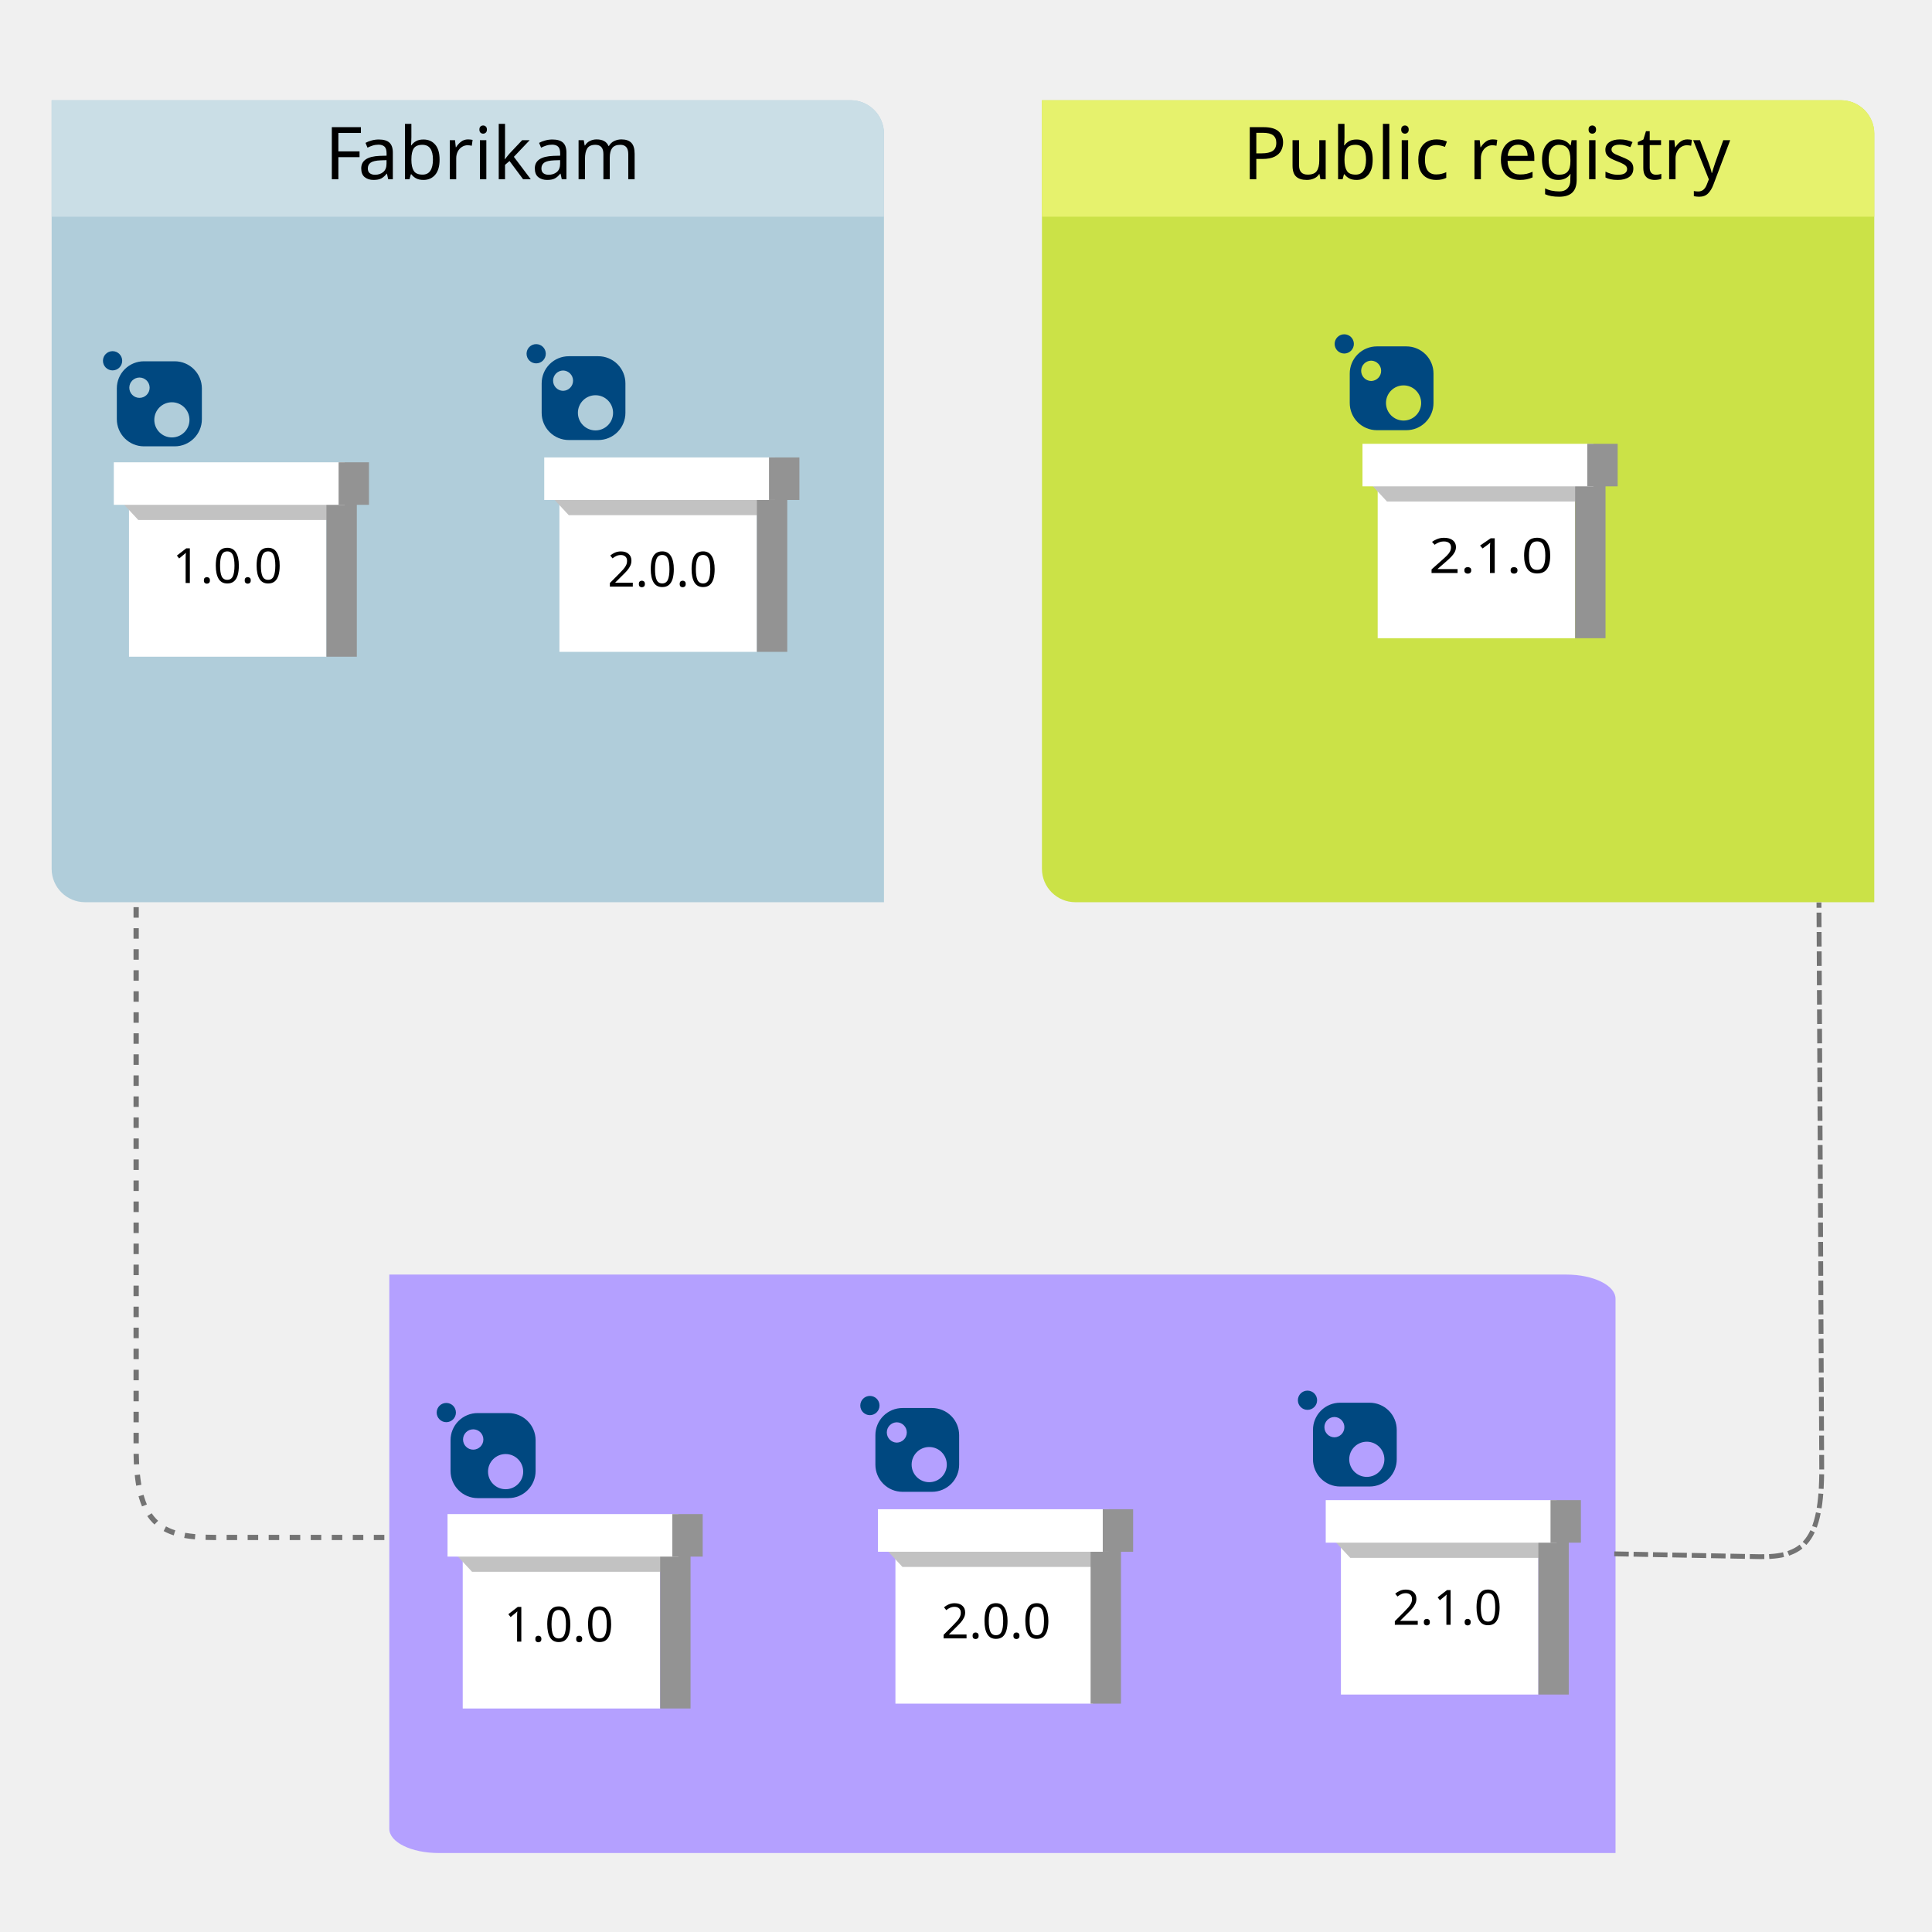
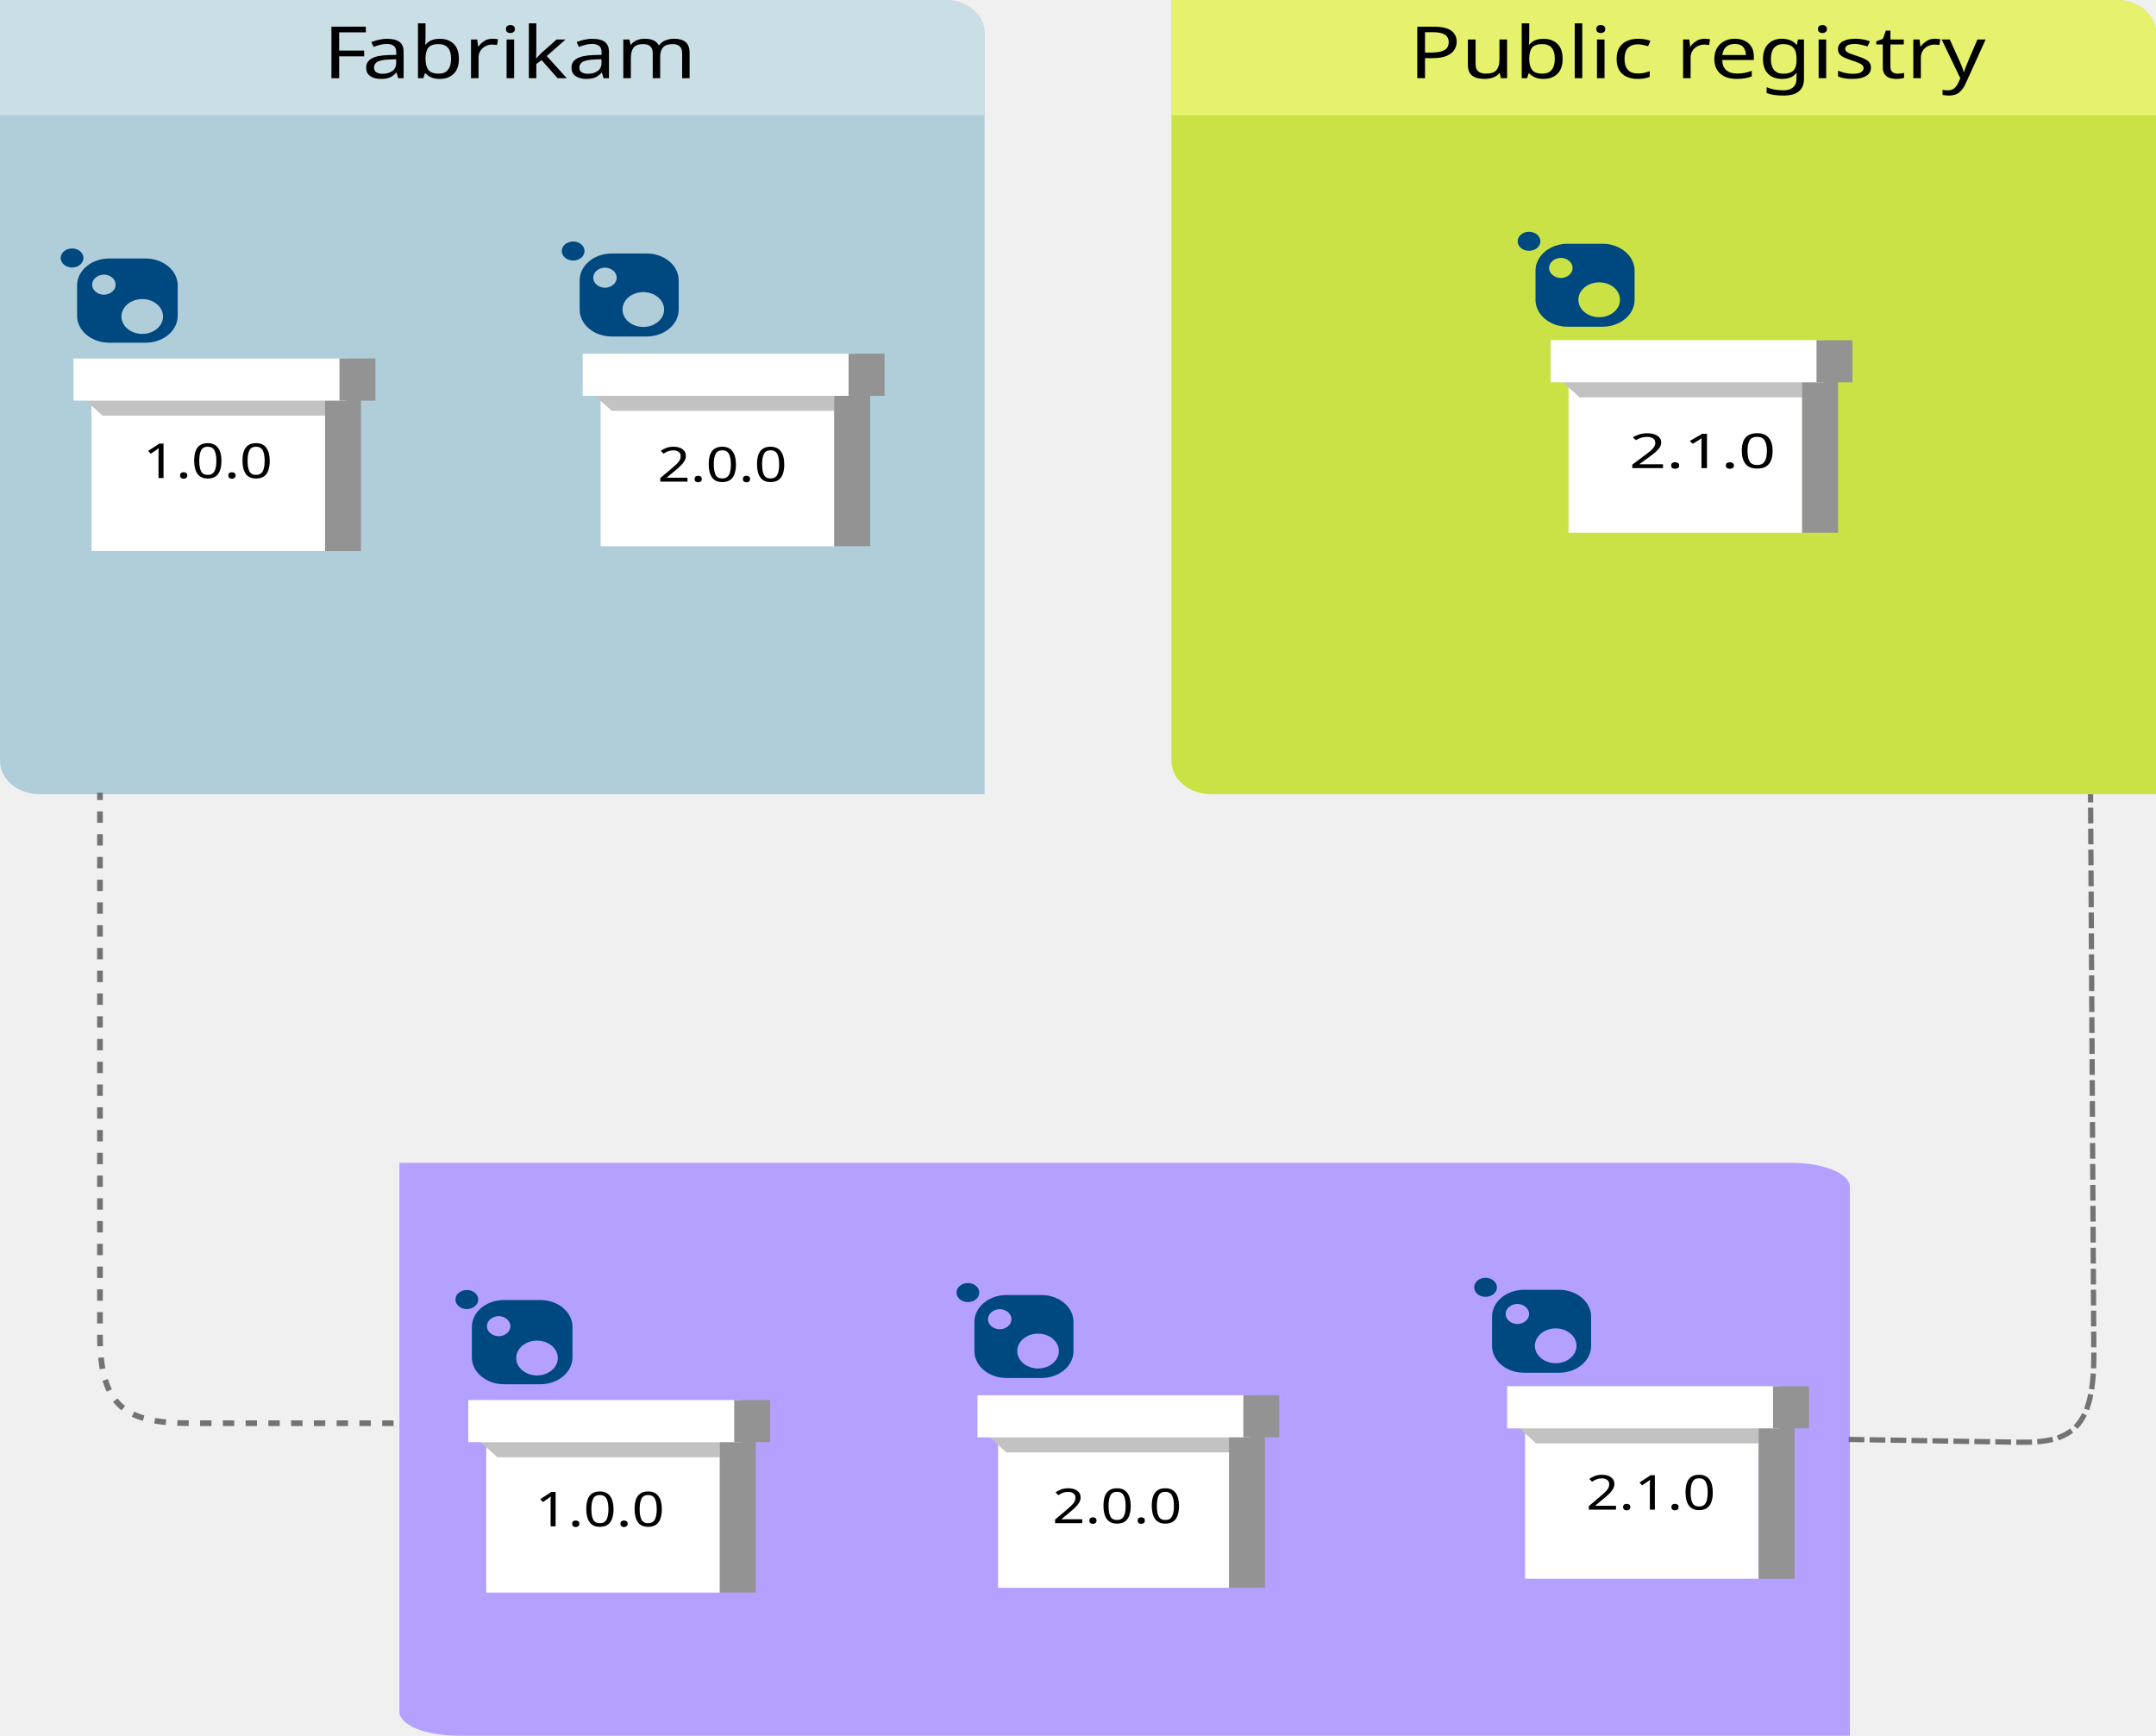
- <svg xmlns="http://www.w3.org/2000/svg" viewBox="0 0 636 636" version="1.1" id="svg5370">
+ <svg xmlns="http://www.w3.org/2000/svg" viewBox="0 0 390.494 314.369" version="1.1" id="svg5370" width="390.494" height="314.369">
  <defs id="defs5374">
-     <marker style="overflow:visible;" id="marker7231" refX="0.0" refY="0.0" orient="auto">
-       <path transform="scale(0.8) rotate(180) translate(12.5,0)" style="fill-rule:evenodd;stroke:#000000;stroke-width:1pt;stroke-opacity:1;fill:#000000;fill-opacity:1" d="M 0.0,0.0 L 5.0,-5.0 L -12.5,0.0 L 5.0,5.0 L 0.0,0.0 z " id="path7229" />
+     <marker style="overflow:visible" id="marker7231" refX="0" refY="0" orient="auto">
+       <path transform="matrix(-0.8,0,0,-0.8,-10,0)" style="fill:#000000;fill-opacity:1;fill-rule:evenodd;stroke:#000000;stroke-width:1pt;stroke-opacity:1" d="M 0,0 5,-5 -12.5,0 5,5 Z" id="path7229" />
    </marker>
-     <marker style="overflow:visible" id="marker7013" refX="0.0" refY="0.0" orient="auto">
-       <path transform="scale(0.4) translate(7.4, 1)" style="fill-rule:evenodd;stroke:#000000;stroke-width:1pt;stroke-opacity:1;fill:#000000;fill-opacity:1" d="M -2.5,-1.0 C -2.5,1.76 -4.74,4.0 -7.5,4.0 C -10.26,4.0 -12.5,1.76 -12.5,-1.0 C -12.5,-3.76 -10.26,-6.0 -7.5,-6.0 C -4.74,-6.0 -2.5,-3.76 -2.5,-1.0 z " id="path7011" />
+     <marker style="overflow:visible" id="marker7013" refX="0" refY="0" orient="auto">
+       <path transform="matrix(0.4,0,0,0.4,2.96,0.4)" style="fill:#000000;fill-opacity:1;fill-rule:evenodd;stroke:#000000;stroke-width:1pt;stroke-opacity:1" d="m -2.5,-1 c 0,2.76 -2.24,5 -5,5 -2.76,0 -5,-2.24 -5,-5 0,-2.76 2.24,-5 5,-5 2.76,0 5,2.24 5,5 z" id="path7011" />
    </marker>
-     <marker style="overflow:visible" id="DotS" refX="0.0" refY="0.0" orient="auto">
-       <path transform="scale(0.2) translate(7.4, 1)" style="fill-rule:evenodd;stroke:#000000;stroke-width:1pt;stroke-opacity:1;fill:#000000;fill-opacity:1" d="M -2.5,-1.0 C -2.5,1.76 -4.74,4.0 -7.5,4.0 C -10.26,4.0 -12.5,1.76 -12.5,-1.0 C -12.5,-3.76 -10.26,-6.0 -7.5,-6.0 C -4.74,-6.0 -2.5,-3.76 -2.5,-1.0 z " id="path6500" />
+     <marker style="overflow:visible" id="DotS" refX="0" refY="0" orient="auto">
+       <path transform="matrix(0.2,0,0,0.2,1.48,0.2)" style="fill:#000000;fill-opacity:1;fill-rule:evenodd;stroke:#000000;stroke-width:1pt;stroke-opacity:1" d="m -2.5,-1 c 0,2.76 -2.24,5 -5,5 -2.76,0 -5,-2.24 -5,-5 0,-2.76 2.24,-5 5,-5 2.76,0 5,2.24 5,5 z" id="path6500" />
    </marker>
    <marker style="overflow:visible" id="DotM-6" refX="0" refY="0" orient="auto">
      <path transform="matrix(0.4,0,0,0.4,2.96,0.4)" style="fill:#000000;fill-opacity:1;fill-rule:evenodd;stroke:#000000;stroke-width:1pt;stroke-opacity:1" d="m -2.5,-1 c 0,2.76 -2.24,5 -5,5 -2.76,0 -5,-2.24 -5,-5 0,-2.76 2.24,-5 5,-5 2.76,0 5,2.24 5,5 z" id="path6497-2" />
    </marker>
    <marker style="overflow:visible" id="Arrow1Lend-1" refX="0" refY="0" orient="auto">
      <path transform="matrix(-0.8,0,0,-0.8,-10,0)" style="fill:#000000;fill-opacity:1;fill-rule:evenodd;stroke:#000000;stroke-width:1pt;stroke-opacity:1" d="M 0,0 5,-5 -12.5,0 5,5 Z" id="path6436-7" />
    </marker>
  </defs>
-   <path d="M343,33H606a11,11,0,0,1,11,11V297a0,0,0,0,1,0,0H354a11,11,0,0,1-11-11V33A0,0,0,0,1,343,33Z" fill="#cbe247" id="path4566" />
-   <path d="M17,33H280a11,11,0,0,1,11,11V297a0,0,0,0,1,0,0H28a11,11,0,0,1-11-11V33A0,0,0,0,1,17,33Z" fill="#b0cdda" id="path4568" />
-   <path d="M291,71.333V44a11,11,0,0,0-11-11H17V71.333Z" fill="#cadee6" id="path4570" />
-   <path d="M617,71.333V44a11,11,0,0,0-11-11H343V71.333Z" fill="#e6f26d" id="path4572" />
-   <text transform="translate(106.906 59)" font-size="24" font-family="SegoeUI, Segoe UI" id="text4578">
-     <tspan letter-spacing="-0.034em" id="tspan4574">F</tspan>
-     <tspan x="10.898" y="0" id="tspan4576">abrikam</tspan>
+   <path d="m 212.168,0 h 171.167 a 7.159,5.993 0 0 1 7.159,5.993 V 143.836 H 219.328 a 7.159,5.993 0 0 1 -7.159,-5.993 z" fill="#cbe247" id="path4566" style="stroke-width:0.595" />
+   <path d="m 0,0 h 171.167 a 7.159,5.993 0 0 1 7.159,5.993 V 143.836 H 7.159 A 7.159,5.993 0 0 1 0,137.843 Z" fill="#b0cdda" id="path4568" style="stroke-width:0.595" />
+   <path d="M 178.326,20.885 V 5.993 A 7.159,5.993 0 0 0 171.167,0 H 0 v 20.885 z" fill="#cadee6" id="path4570" style="stroke-width:0.595" />
+   <path d="M 390.494,20.885 V 5.993 A 7.159,5.993 0 0 0 383.335,0 H 212.168 v 20.885 z" fill="#e6f26d" id="path4572" style="stroke-width:0.595" />
+   <text font-size="14.291px" font-family="SegoeUI, 'Segoe UI'" id="text4578" x="53.537" y="15.482" transform="scale(1.092948,0.9149569)" style="stroke-width:0.595">
+     <tspan letter-spacing="-0.034em" id="tspan4574" style="stroke-width:0.44">F</tspan>
+     <tspan x="60.026" y="15.482" id="tspan4576" style="stroke-width:0.595">abrikam</tspan>
  </text>
-   <text font-size="24" font-family="SegoeUI, Segoe UI" id="text4580" style="font-style:normal;font-variant:normal;font-weight:normal;font-stretch:normal;font-size:24px;font-family:SegoeUI, 'Segoe UI';-inkscape-font-specification:'SegoeUI, Segoe UI, Normal';font-variant-ligatures:normal;font-variant-caps:normal;font-variant-numeric:normal;font-variant-east-asian:normal" x="409.087" y="59">
-     <tspan id="tspan5482" x="409.087" y="59">Public registry</tspan>
+   <text font-size="24" font-family="SegoeUI, Segoe UI" id="text4580" style="font-style:normal;font-variant:normal;font-weight:normal;font-stretch:normal;font-size:14.291px;font-family:SegoeUI, 'Segoe UI';-inkscape-font-specification:'SegoeUI, Segoe UI, Normal';font-variant-ligatures:normal;font-variant-caps:normal;font-variant-numeric:normal;font-variant-east-asian:normal;stroke-width:0.595" x="233.478" y="15.482" transform="scale(1.092948,0.9149569)">
+     <tspan id="tspan5482" x="233.478" y="15.482" style="stroke-width:0.595">Public registry</tspan>
  </text>
-   <path d="m 128.155,419.579 h 387.456 a 16.205,7.964 0 0 1 16.205,7.964 V 610 H 144.361 a 16.205,7.964 0 0 1 -16.205,-7.964 z" fill="#b4a0ff" id="path4600" style="stroke-width:1.033" />
-   <path d="m 297.121,463.507 a 8.932,8.932 0 0 0 -8.949,8.955 v 9.678 a 8.932,8.932 0 0 0 8.949,8.955 h 9.673 a 8.933,8.933 0 0 0 8.95,-8.955 v -9.678 a 8.933,8.933 0 0 0 -8.95,-8.955 z m -1.9,4.7 a 3.347,3.347 0 0 1 0,6.693 v 0 a 3.347,3.347 0 0 1 0,-6.693 z m 10.667,8.14 a 5.789,5.789 0 1 1 -5.786,5.789 5.788,5.788 0 0 1 5.786,-5.789 z m -19.523,-16.821 a 3.166,3.166 0 1 1 -3.165,3.166 3.165,3.165 0 0 1 3.165,-3.166 z" fill="#004880" id="path4820" />
-   <rect x="255" y="229" width="0" height="0" fill="#447995" id="rect4872" />
-   <path d="m 441.172,461.763 a 8.932,8.932 0 0 0 -8.949,8.955 v 9.678 a 8.932,8.932 0 0 0 8.949,8.955 h 9.673 a 8.933,8.933 0 0 0 8.95,-8.955 v -9.678 a 8.933,8.933 0 0 0 -8.95,-8.955 z m -1.9,4.7 a 3.347,3.347 0 0 1 0,6.693 v 0 a 3.347,3.347 0 0 1 0,-6.693 z m 10.667,8.14 a 5.789,5.789 0 1 1 -5.786,5.789 5.788,5.788 0 0 1 5.786,-5.789 z m -19.523,-16.821 a 3.166,3.166 0 1 1 -3.165,3.166 3.165,3.165 0 0 1 3.165,-3.166 z" fill="#004880" id="path5178" />
-   <rect x="294.767" y="504.826" width="65" height="56" fill="#ffffff" id="rect4584-5" />
-   <polygon points="54.499,130 60.069,136 123,136 123,130 " fill="#c2c2c2" id="polygon4586-2" transform="translate(237.0188,379.8259)" />
-   <rect x="359.019" y="504.826" width="10" height="56" fill="#939393" id="rect4588-9" />
-   <rect x="289.019" y="496.826" width="76" height="14" fill="#ffffff" id="rect4590-5" />
-   <rect x="363.019" y="496.826" width="10" height="14" fill="#939393" id="rect4592-7" />
-   <rect x="441.421" y="501.833" width="65" height="56" fill="#ffffff" id="rect4584-5-8" />
-   <polygon points="123,130 54.499,130 60.069,136 123,136 " fill="#c2c2c2" id="polygon4586-2-8" transform="translate(384.4212,376.8329)" />
-   <rect x="506.421" y="501.833" width="10" height="56" fill="#939393" id="rect4588-9-4" />
-   <rect x="436.421" y="493.833" width="76" height="14" fill="#ffffff" id="rect4590-5-7" />
-   <rect x="510.421" y="493.833" width="10" height="14" fill="#939393" id="rect4592-7-7" />
-   <text font-size="16px" font-family="SegoeUI, 'Segoe UI'" id="text5176" x="458.403" y="534.859" style="font-style:normal;font-variant:normal;font-weight:normal;font-stretch:normal;font-size:16px;font-family:SegoeUI, 'Segoe UI';-inkscape-font-specification:'SegoeUI, Segoe UI, Normal';font-variant-ligatures:normal;font-variant-caps:normal;font-variant-numeric:normal;font-variant-east-asian:normal">
-     <tspan id="tspan13394" x="458.403" y="534.859">2.1.0</tspan>
+   <path d="M 72.342,210.621 H 324.508 a 10.547,4.339 0 0 1 10.547,4.339 v 99.409 H 82.889 a 10.547,4.339 0 0 1 -10.547,-4.339 z" fill="#b4a0ff" id="path4600" style="stroke-width:0.615" />
+   <path d="m 182.309,234.555 a 5.813,4.866 0 0 0 -5.824,4.879 v 5.273 a 5.813,4.866 0 0 0 5.824,4.879 h 6.295 a 5.814,4.867 0 0 0 5.825,-4.879 v -5.273 a 5.814,4.867 0 0 0 -5.825,-4.879 z m -1.237,2.561 a 2.178,1.824 0 0 1 0,3.647 v 0 a 2.178,1.824 0 0 1 0,-3.647 z m 6.942,4.435 a 3.768,3.154 0 1 1 -3.766,3.154 3.767,3.154 0 0 1 3.766,-3.154 z m -12.706,-9.165 a 2.061,1.725 0 1 1 -2.06,1.725 2.06,1.724 0 0 1 2.06,-1.725 z" fill="#004880" id="path4820" style="stroke-width:0.595" />
+   <rect x="154.896" y="106.788" width="0" height="0" fill="#447995" id="rect4872" style="stroke-width:0.595" />
+   <path d="m 276.061,233.605 a 5.813,4.866 0 0 0 -5.824,4.879 v 5.273 a 5.813,4.866 0 0 0 5.824,4.879 h 6.295 a 5.814,4.867 0 0 0 5.825,-4.879 v -5.273 a 5.814,4.867 0 0 0 -5.825,-4.879 z m -1.237,2.561 a 2.178,1.824 0 0 1 0,3.647 v 0 a 2.178,1.824 0 0 1 0,-3.647 z m 6.942,4.435 a 3.768,3.154 0 1 1 -3.766,3.154 3.767,3.154 0 0 1 3.766,-3.154 z m -12.706,-9.165 a 2.061,1.725 0 1 1 -2.06,1.725 2.06,1.724 0 0 1 2.06,-1.725 z" fill="#004880" id="path5178" style="stroke-width:0.595" />
+   <rect x="180.777" y="257.067" width="42.304" height="30.511" fill="#ffffff" id="rect4584-5" style="stroke-width:0.595" />
+   <polygon points="60.069,136 123,136 123,130 54.499,130 " fill="#c2c2c2" id="polygon4586-2" transform="matrix(0.6508235,0,0,0.5448343,143.1934,188.9626)" />
+   <rect x="222.594" y="257.067" width="6.508" height="30.511" fill="#939393" id="rect4588-9" style="stroke-width:0.595" />
+   <rect x="177.036" y="252.708" width="49.463" height="7.628" fill="#ffffff" id="rect4590-5" style="stroke-width:0.595" />
+   <rect x="225.197" y="252.708" width="6.508" height="7.628" fill="#939393" id="rect4592-7" style="stroke-width:0.595" />
+   <rect x="276.223" y="255.436" width="42.304" height="30.511" fill="#ffffff" id="rect4584-5-8" style="stroke-width:0.595" />
+   <polygon points="54.499,130 60.069,136 123,136 123,130 " fill="#c2c2c2" id="polygon4586-2-8" transform="matrix(0.6508235,0,0,0.5448343,239.1264,187.332)" />
+   <rect x="318.527" y="255.436" width="6.508" height="30.511" fill="#939393" id="rect4588-9-4" style="stroke-width:0.595" />
+   <rect x="272.969" y="251.078" width="49.463" height="7.628" fill="#ffffff" id="rect4590-5-7" style="stroke-width:0.595" />
+   <rect x="321.13" y="251.078" width="6.508" height="7.628" fill="#939393" id="rect4592-7-7" style="stroke-width:0.595" />
+   <text font-size="16px" font-family="SegoeUI, 'Segoe UI'" id="text5176" x="262.845" y="298.844" style="font-style:normal;font-variant:normal;font-weight:normal;font-stretch:normal;font-size:9.528px;font-family:SegoeUI, 'Segoe UI';-inkscape-font-specification:'SegoeUI, Segoe UI, Normal';font-variant-ligatures:normal;font-variant-caps:normal;font-variant-numeric:normal;font-variant-east-asian:normal;stroke-width:0.595" transform="scale(1.092948,0.9149569)">
+     <tspan id="tspan13394" x="262.845" y="298.844" style="stroke-width:0.595">2.1.0</tspan>
  </text>
-   <text font-size="16px" font-family="SegoeUI, 'Segoe UI'" id="text4644" x="309.862" y="539.341" style="-inkscape-font-specification:'SegoeUI, Segoe UI, Normal';font-family:SegoeUI, 'Segoe UI';font-weight:normal;font-style:normal;font-stretch:normal;font-variant:normal;font-size:16px;font-variant-ligatures:normal;font-variant-caps:normal;font-variant-numeric:normal;font-variant-east-asian:normal;">
-     <tspan id="tspan13392">2.0.0</tspan>
+   <text font-size="16px" font-family="SegoeUI, 'Segoe UI'" id="text4644" x="174.392" y="301.514" style="font-style:normal;font-variant:normal;font-weight:normal;font-stretch:normal;font-size:9.528px;font-family:SegoeUI, 'Segoe UI';-inkscape-font-specification:'SegoeUI, Segoe UI, Normal';font-variant-ligatures:normal;font-variant-caps:normal;font-variant-numeric:normal;font-variant-east-asian:normal;stroke-width:0.595" transform="scale(1.092948,0.9149569)">
+     <tspan id="tspan13392" x="174.392" y="301.514" style="stroke-width:0.595">2.0.0</tspan>
  </text>
-   <path d="m 148.318,474.087 v 10.135 a 8.95,8.95 0 0 0 8.95,8.95 h 10.1 a 8.95,8.95 0 0 0 8.95,-8.95 v -10.095 a 8.955,8.955 0 0 0 -8.955,-8.955 h -10.095 a 8.917,8.917 0 0 0 -8.95,8.915 z m 7.458,-3.565 a 3.347,3.347 0 0 1 0,6.694 v 0 a 3.347,3.347 0 0 1 0,-6.694 z m 10.667,8.141 a 5.789,5.789 0 1 1 -5.786,5.789 5.788,5.788 0 0 1 5.786,-5.789 z m -19.525,-16.824 a 3.166,3.166 0 1 1 -3.165,3.165 3.164,3.164 0 0 1 3.165,-3.165 z" fill="#004880" id="path4598" />
-   <rect x="152.325" y="506.424" width="65" height="56" fill="#ffffff" id="rect4584" />
-   <polygon points="54.499,130 60.069,136 123,136 123,130 " fill="#c2c2c2" id="polygon4586" transform="translate(95.32472,381.4235)" />
-   <rect x="217.325" y="506.424" width="10" height="56" fill="#939393" id="rect4588" />
-   <rect x="147.325" y="498.424" width="76" height="14" fill="#ffffff" id="rect4590" />
-   <rect x="221.325" y="498.424" width="10" height="14" fill="#939393" id="rect4592" />
-   <text font-size="16px" font-family="SegoeUI, 'Segoe UI'" id="text4596" x="165.926" y="540.409" style="font-style:normal;font-variant:normal;font-weight:normal;font-stretch:normal;font-size:16px;font-family:SegoeUI, 'Segoe UI';-inkscape-font-specification:'SegoeUI, Segoe UI, Normal';font-variant-ligatures:normal;font-variant-caps:normal;font-variant-numeric:normal;font-variant-east-asian:normal">
-     <tspan id="tspan13390" x="165.926" y="540.409">1.0.0</tspan>
+   <path d="m 85.465,240.319 v 5.522 a 5.825,4.876 0 0 0 5.825,4.876 h 6.573 a 5.825,4.876 0 0 0 5.825,-4.876 v -5.5 a 5.828,4.879 0 0 0 -5.828,-4.879 h -6.57 a 5.803,4.858 0 0 0 -5.825,4.857 z m 4.854,-1.942 a 2.178,1.824 0 0 1 0,3.647 v 0 a 2.178,1.824 0 0 1 0,-3.647 z m 6.942,4.436 a 3.768,3.154 0 1 1 -3.766,3.154 3.767,3.154 0 0 1 3.766,-3.154 z m -12.707,-9.166 a 2.061,1.725 0 1 1 -2.06,1.724 2.059,1.724 0 0 1 2.06,-1.724 z" fill="#004880" id="path4598" style="stroke-width:0.595" />
+   <rect x="88.073" y="257.937" width="42.304" height="30.511" fill="#ffffff" id="rect4584" style="stroke-width:0.595" />
+   <polygon points="60.069,136 123,136 123,130 54.499,130 " fill="#c2c2c2" id="polygon4586" transform="matrix(0.6508235,0,0,0.5448343,50.97557,189.8331)" />
+   <rect x="130.376" y="257.937" width="6.508" height="30.511" fill="#939393" id="rect4588" style="stroke-width:0.595" />
+   <rect x="84.818" y="253.579" width="49.463" height="7.628" fill="#ffffff" id="rect4590" style="stroke-width:0.595" />
+   <rect x="132.979" y="253.579" width="6.508" height="7.628" fill="#939393" id="rect4592" style="stroke-width:0.595" />
+   <text font-size="16px" font-family="SegoeUI, 'Segoe UI'" id="text4596" x="88.682" y="302.15" style="font-style:normal;font-variant:normal;font-weight:normal;font-stretch:normal;font-size:9.528px;font-family:SegoeUI, 'Segoe UI';-inkscape-font-specification:'SegoeUI, Segoe UI, Normal';font-variant-ligatures:normal;font-variant-caps:normal;font-variant-numeric:normal;font-variant-east-asian:normal;stroke-width:0.595" transform="scale(1.092948,0.9149569)">
+     <tspan id="tspan13390" x="88.682" y="302.15" style="stroke-width:0.595">1.0.0</tspan>
  </text>
-   <path d="m 187.26,117.267 a 8.932,8.932 0 0 0 -8.949,8.955 v 9.678 a 8.932,8.932 0 0 0 8.949,8.955 h 9.673 a 8.933,8.933 0 0 0 8.95,-8.955 v -9.678 a 8.933,8.933 0 0 0 -8.95,-8.955 z m -1.9,4.7 a 3.347,3.347 0 0 1 0,6.693 v 0 a 3.347,3.347 0 0 1 0,-6.693 z m 10.667,8.14 a 5.789,5.789 0 1 1 -5.786,5.789 5.788,5.788 0 0 1 5.786,-5.789 z m -19.523,-16.821 a 3.166,3.166 0 1 1 -3.165,3.166 3.165,3.165 0 0 1 3.165,-3.166 z" fill="#004880" id="path4820-0" />
-   <path d="m 453.274,114.027 a 8.932,8.932 0 0 0 -8.949,8.955 v 9.678 a 8.932,8.932 0 0 0 8.949,8.955 h 9.673 a 8.933,8.933 0 0 0 8.95,-8.955 v -9.678 a 8.933,8.933 0 0 0 -8.95,-8.955 z m -1.9,4.7 a 3.347,3.347 0 0 1 0,6.693 v 0 a 3.347,3.347 0 0 1 0,-6.693 z m 10.667,8.14 a 5.789,5.789 0 1 1 -5.786,5.789 5.788,5.788 0 0 1 5.786,-5.789 z m -19.523,-16.821 a 3.166,3.166 0 1 1 -3.165,3.166 3.165,3.165 0 0 1 3.165,-3.166 z" fill="#004880" id="path5178-0" />
-   <rect x="184.158" y="158.586" width="65" height="56" fill="#ffffff" id="rect4584-5-2" />
-   <polygon points="123,130 54.499,130 60.069,136 123,136 " fill="#c2c2c2" id="polygon4586-2-1" transform="translate(127.1578,33.58645)" />
-   <rect x="249.158" y="158.586" width="10" height="56" fill="#939393" id="rect4588-9-3" />
-   <rect x="179.158" y="150.586" width="76" height="14" fill="#ffffff" id="rect4590-5-9" />
-   <rect x="253.158" y="150.586" width="10" height="14" fill="#939393" id="rect4592-7-1" />
-   <rect x="453.523" y="154.097" width="65" height="56" fill="#ffffff" id="rect4584-5-8-7" />
-   <polygon points="54.499,130 60.069,136 123,136 123,130 " fill="#c2c2c2" id="polygon4586-2-8-1" transform="translate(396.5225,29.09704)" />
-   <rect x="518.522" y="154.097" width="10" height="56" fill="#939393" id="rect4588-9-4-5" />
-   <rect x="448.523" y="146.097" width="76" height="14" fill="#ffffff" id="rect4590-5-7-5" />
-   <rect x="522.522" y="146.097" width="10" height="14" fill="#939393" id="rect4592-7-7-6" />
-   <text font-size="16px" font-family="SegoeUI, 'Segoe UI'" id="text5176-0" x="441.953" y="200.756" style="font-style:normal;font-variant:normal;font-weight:normal;font-stretch:normal;font-size:17.03px;font-family:SegoeUI, 'Segoe UI';-inkscape-font-specification:'SegoeUI, Segoe UI, Normal';font-variant-ligatures:normal;font-variant-caps:normal;font-variant-numeric:normal;font-variant-east-asian:normal;stroke-width:1.064" transform="scale(1.064347,0.9395429)">
-     <tspan id="tspan13384" x="441.953" y="200.756">2.1.0</tspan>
+   <path d="m 110.809,45.912 a 5.813,4.866 0 0 0 -5.824,4.879 v 5.273 a 5.813,4.866 0 0 0 5.824,4.879 h 6.295 a 5.814,4.867 0 0 0 5.825,-4.879 V 50.791 A 5.814,4.867 0 0 0 117.104,45.912 Z m -1.237,2.561 a 2.178,1.824 0 0 1 0,3.647 v 0 a 2.178,1.824 0 0 1 0,-3.647 z m 6.942,4.435 a 3.768,3.154 0 1 1 -3.766,3.154 3.767,3.154 0 0 1 3.766,-3.154 z m -12.706,-9.165 a 2.061,1.725 0 1 1 -2.06,1.725 2.06,1.724 0 0 1 2.06,-1.725 z" fill="#004880" id="path4820-0" style="stroke-width:0.595" />
+   <path d="m 283.937,44.147 a 5.813,4.866 0 0 0 -5.824,4.879 v 5.273 a 5.813,4.866 0 0 0 5.824,4.879 h 6.295 a 5.814,4.867 0 0 0 5.825,-4.879 v -5.273 a 5.814,4.867 0 0 0 -5.825,-4.879 z m -1.237,2.561 a 2.178,1.824 0 0 1 0,3.647 v 0 a 2.178,1.824 0 0 1 0,-3.647 z m 6.942,4.435 a 3.768,3.154 0 1 1 -3.766,3.154 3.767,3.154 0 0 1 3.766,-3.154 z m -12.706,-9.165 a 2.061,1.725 0 1 1 -2.06,1.725 2.06,1.724 0 0 1 2.06,-1.725 z" fill="#004880" id="path5178-0" style="stroke-width:0.595" />
+   <rect x="108.79" y="68.424" width="42.304" height="30.511" fill="#ffffff" id="rect4584-5-2" style="stroke-width:0.595" />
+   <polygon points="54.499,130 60.069,136 123,136 123,130 " fill="#c2c2c2" id="polygon4586-2-1" transform="matrix(0.6508235,0,0,0.5448343,71.69328,0.3195203)" />
+   <rect x="151.094" y="68.424" width="6.508" height="30.511" fill="#939393" id="rect4588-9-3" style="stroke-width:0.595" />
+   <rect x="105.536" y="64.065" width="49.463" height="7.628" fill="#ffffff" id="rect4590-5-9" style="stroke-width:0.595" />
+   <rect x="153.697" y="64.065" width="6.508" height="7.628" fill="#939393" id="rect4592-7-1" style="stroke-width:0.595" />
+   <rect x="284.099" y="65.978" width="42.304" height="30.511" fill="#ffffff" id="rect4584-5-8-7" style="stroke-width:0.595" />
+   <polygon points="60.069,136 123,136 123,130 54.499,130 " fill="#c2c2c2" id="polygon4586-2-8-1" transform="matrix(0.6508235,0,0,0.5448343,247.0022,-2.126465)" />
+   <rect x="326.403" y="65.978" width="6.508" height="30.511" fill="#939393" id="rect4588-9-4-5" style="stroke-width:0.595" />
+   <rect x="280.845" y="61.619" width="49.463" height="7.628" fill="#ffffff" id="rect4590-5-7-5" style="stroke-width:0.595" />
+   <rect x="329.006" y="61.619" width="6.508" height="7.628" fill="#939393" id="rect4592-7-7-6" style="stroke-width:0.595" />
+   <text font-size="16px" font-family="SegoeUI, 'Segoe UI'" id="text5176-0" x="253.661" y="98.63" style="font-style:normal;font-variant:normal;font-weight:normal;font-stretch:normal;font-size:10.141px;font-family:SegoeUI, 'Segoe UI';-inkscape-font-specification:'SegoeUI, Segoe UI, Normal';font-variant-ligatures:normal;font-variant-caps:normal;font-variant-numeric:normal;font-variant-east-asian:normal;stroke-width:0.634" transform="scale(1.163276,0.8596412)">
+     <tspan id="tspan13384" x="253.661" y="98.63" style="stroke-width:0.634">2.1.0</tspan>
  </text>
-   <text font-size="16px" font-family="SegoeUI, 'Segoe UI'" id="text4644-2" x="200.001" y="193.101" style="-inkscape-font-specification:'SegoeUI, Segoe UI, Normal';font-family:SegoeUI, 'Segoe UI';font-weight:normal;font-style:normal;font-stretch:normal;font-variant:normal;font-size:16px;font-variant-ligatures:normal;font-variant-caps:normal;font-variant-numeric:normal;font-variant-east-asian:normal;">
-     <tspan id="tspan13386">2.0.0</tspan>
+   <text font-size="16px" font-family="SegoeUI, 'Segoe UI'" id="text4644-2" x="108.973" y="95.336" style="font-style:normal;font-variant:normal;font-weight:normal;font-stretch:normal;font-size:9.528px;font-family:SegoeUI, 'Segoe UI';-inkscape-font-specification:'SegoeUI, Segoe UI, Normal';font-variant-ligatures:normal;font-variant-caps:normal;font-variant-numeric:normal;font-variant-east-asian:normal;stroke-width:0.595" transform="scale(1.092948,0.9149569)">
+     <tspan id="tspan13386" x="108.973" y="95.336" style="stroke-width:0.595">2.0.0</tspan>
  </text>
-   <path d="m 38.457,127.847 v 10.135 a 8.95,8.95 0 0 0 8.95,8.95 h 10.1 a 8.95,8.95 0 0 0 8.95,-8.95 v -10.095 a 8.955,8.955 0 0 0 -8.955,-8.955 h -10.095 a 8.917,8.917 0 0 0 -8.95,8.915 z m 7.458,-3.565 a 3.347,3.347 0 0 1 0,6.694 v 0 a 3.347,3.347 0 0 1 0,-6.694 z m 10.667,8.141 a 5.789,5.789 0 1 1 -5.786,5.789 5.788,5.788 0 0 1 5.786,-5.789 z m -19.525,-16.824 a 3.166,3.166 0 1 1 -3.165,3.165 3.164,3.164 0 0 1 3.165,-3.165 z" fill="#004880" id="path4598-4" />
-   <rect x="42.464" y="160.184" width="65" height="56" fill="#ffffff" id="rect4584-9" />
-   <polygon points="123,130 54.499,130 60.069,136 123,136 " fill="#c2c2c2" id="polygon4586-3" transform="translate(-14.53633,35.1841)" />
-   <rect x="107.464" y="160.184" width="10" height="56" fill="#939393" id="rect4588-3" />
-   <rect x="37.464" y="152.184" width="76" height="14" fill="#ffffff" id="rect4590-8" />
-   <rect x="111.464" y="152.184" width="10" height="14" fill="#939393" id="rect4592-5" />
-   <text font-size="16px" font-family="SegoeUI, 'Segoe UI'" id="text4596-1" x="56.813" y="191.925" style="font-style:normal;font-variant:normal;font-weight:normal;font-stretch:normal;font-size:16px;font-family:SegoeUI, 'Segoe UI';-inkscape-font-specification:'SegoeUI, Segoe UI, Normal';font-variant-ligatures:normal;font-variant-caps:normal;font-variant-numeric:normal;font-variant-east-asian:normal">
-     <tspan id="tspan13388" x="56.813" y="191.925">1.0.0</tspan>
+   <path d="m 13.964,51.676 v 5.522 a 5.825,4.876 0 0 0 5.825,4.876 h 6.573 a 5.825,4.876 0 0 0 5.825,-4.876 V 51.698 A 5.828,4.879 0 0 0 26.359,46.819 H 19.789 a 5.803,4.858 0 0 0 -5.825,4.857 z m 4.854,-1.942 a 2.178,1.824 0 0 1 0,3.647 v 0 a 2.178,1.824 0 0 1 0,-3.647 z m 6.942,4.435 a 3.768,3.154 0 1 1 -3.766,3.154 3.767,3.154 0 0 1 3.766,-3.154 z m -12.707,-9.166 a 2.061,1.725 0 1 1 -2.06,1.724 2.059,1.724 0 0 1 2.06,-1.724 z" fill="#004880" id="path4598-4" style="stroke-width:0.595" />
+   <rect x="16.572" y="69.294" width="42.304" height="30.511" fill="#ffffff" id="rect4584-9" style="stroke-width:0.595" />
+   <polygon points="54.499,130 60.069,136 123,136 123,130 " fill="#c2c2c2" id="polygon4586-3" transform="matrix(0.6508235,0,0,0.5448343,-20.52459,1.189975)" />
+   <rect x="58.876" y="69.294" width="6.508" height="30.511" fill="#939393" id="rect4588-3" style="stroke-width:0.595" />
+   <rect x="13.318" y="64.936" width="49.463" height="7.628" fill="#ffffff" id="rect4590-8" style="stroke-width:0.595" />
+   <rect x="61.479" y="64.936" width="6.508" height="7.628" fill="#939393" id="rect4592-5" style="stroke-width:0.595" />
+   <text font-size="16px" font-family="SegoeUI, 'Segoe UI'" id="text4596-1" x="23.708" y="94.636" style="font-style:normal;font-variant:normal;font-weight:normal;font-stretch:normal;font-size:9.528px;font-family:SegoeUI, 'Segoe UI';-inkscape-font-specification:'SegoeUI, Segoe UI, Normal';font-variant-ligatures:normal;font-variant-caps:normal;font-variant-numeric:normal;font-variant-east-asian:normal;stroke-width:0.595" transform="scale(1.092948,0.9149569)">
+     <tspan id="tspan13388" x="23.708" y="94.636" style="stroke-width:0.595">1.0.0</tspan>
  </text>
-   <path d="M 126.521,506.114 H 70.073 c -17.826,0 -25.253,-5.039 -25.253,-29.227 V 296.483" fill="none" stroke="#737373" stroke-miterlimit="10" stroke-width="1.73" stroke-dasharray="3.461, 3.461" id="path13122" />
-   <path d="m 532.192,511.529 46.739,0.914 c 14.76,0.289 20.884,-4.758 20.764,-29.561 l -0.902,-184.986" fill="none" stroke="#737373" stroke-miterlimit="10" stroke-width="1.73" stroke-dasharray="3.461, 3.461" id="path13122-7" style="stroke-width:1.594;stroke-linecap:square;stroke-linejoin:round;stroke-miterlimit:10;stroke-dasharray:3.188, 3.188;stroke-dashoffset:0;paint-order:markers stroke fill" />
+   <path d="M 71.279,257.769 H 34.541 c -11.601,0 -16.435,-2.746 -16.435,-15.924 v -98.29" fill="none" stroke="#737373" stroke-miterlimit="10" stroke-width="1.03" stroke-dasharray="2.061, 2.061" id="path13122" />
+   <path d="m 335.299,260.719 30.419,0.498 c 9.606,0.157 13.592,-2.592 13.513,-16.106 l -0.587,-100.787" fill="none" stroke="#737373" stroke-miterlimit="10" stroke-width="1.73" stroke-dasharray="3.461, 3.461" id="path13122-7" style="stroke-width:0.949;stroke-linecap:square;stroke-linejoin:round;stroke-miterlimit:10;stroke-dasharray:1.898, 1.898;stroke-dashoffset:0;paint-order:markers stroke fill" />
</svg>
